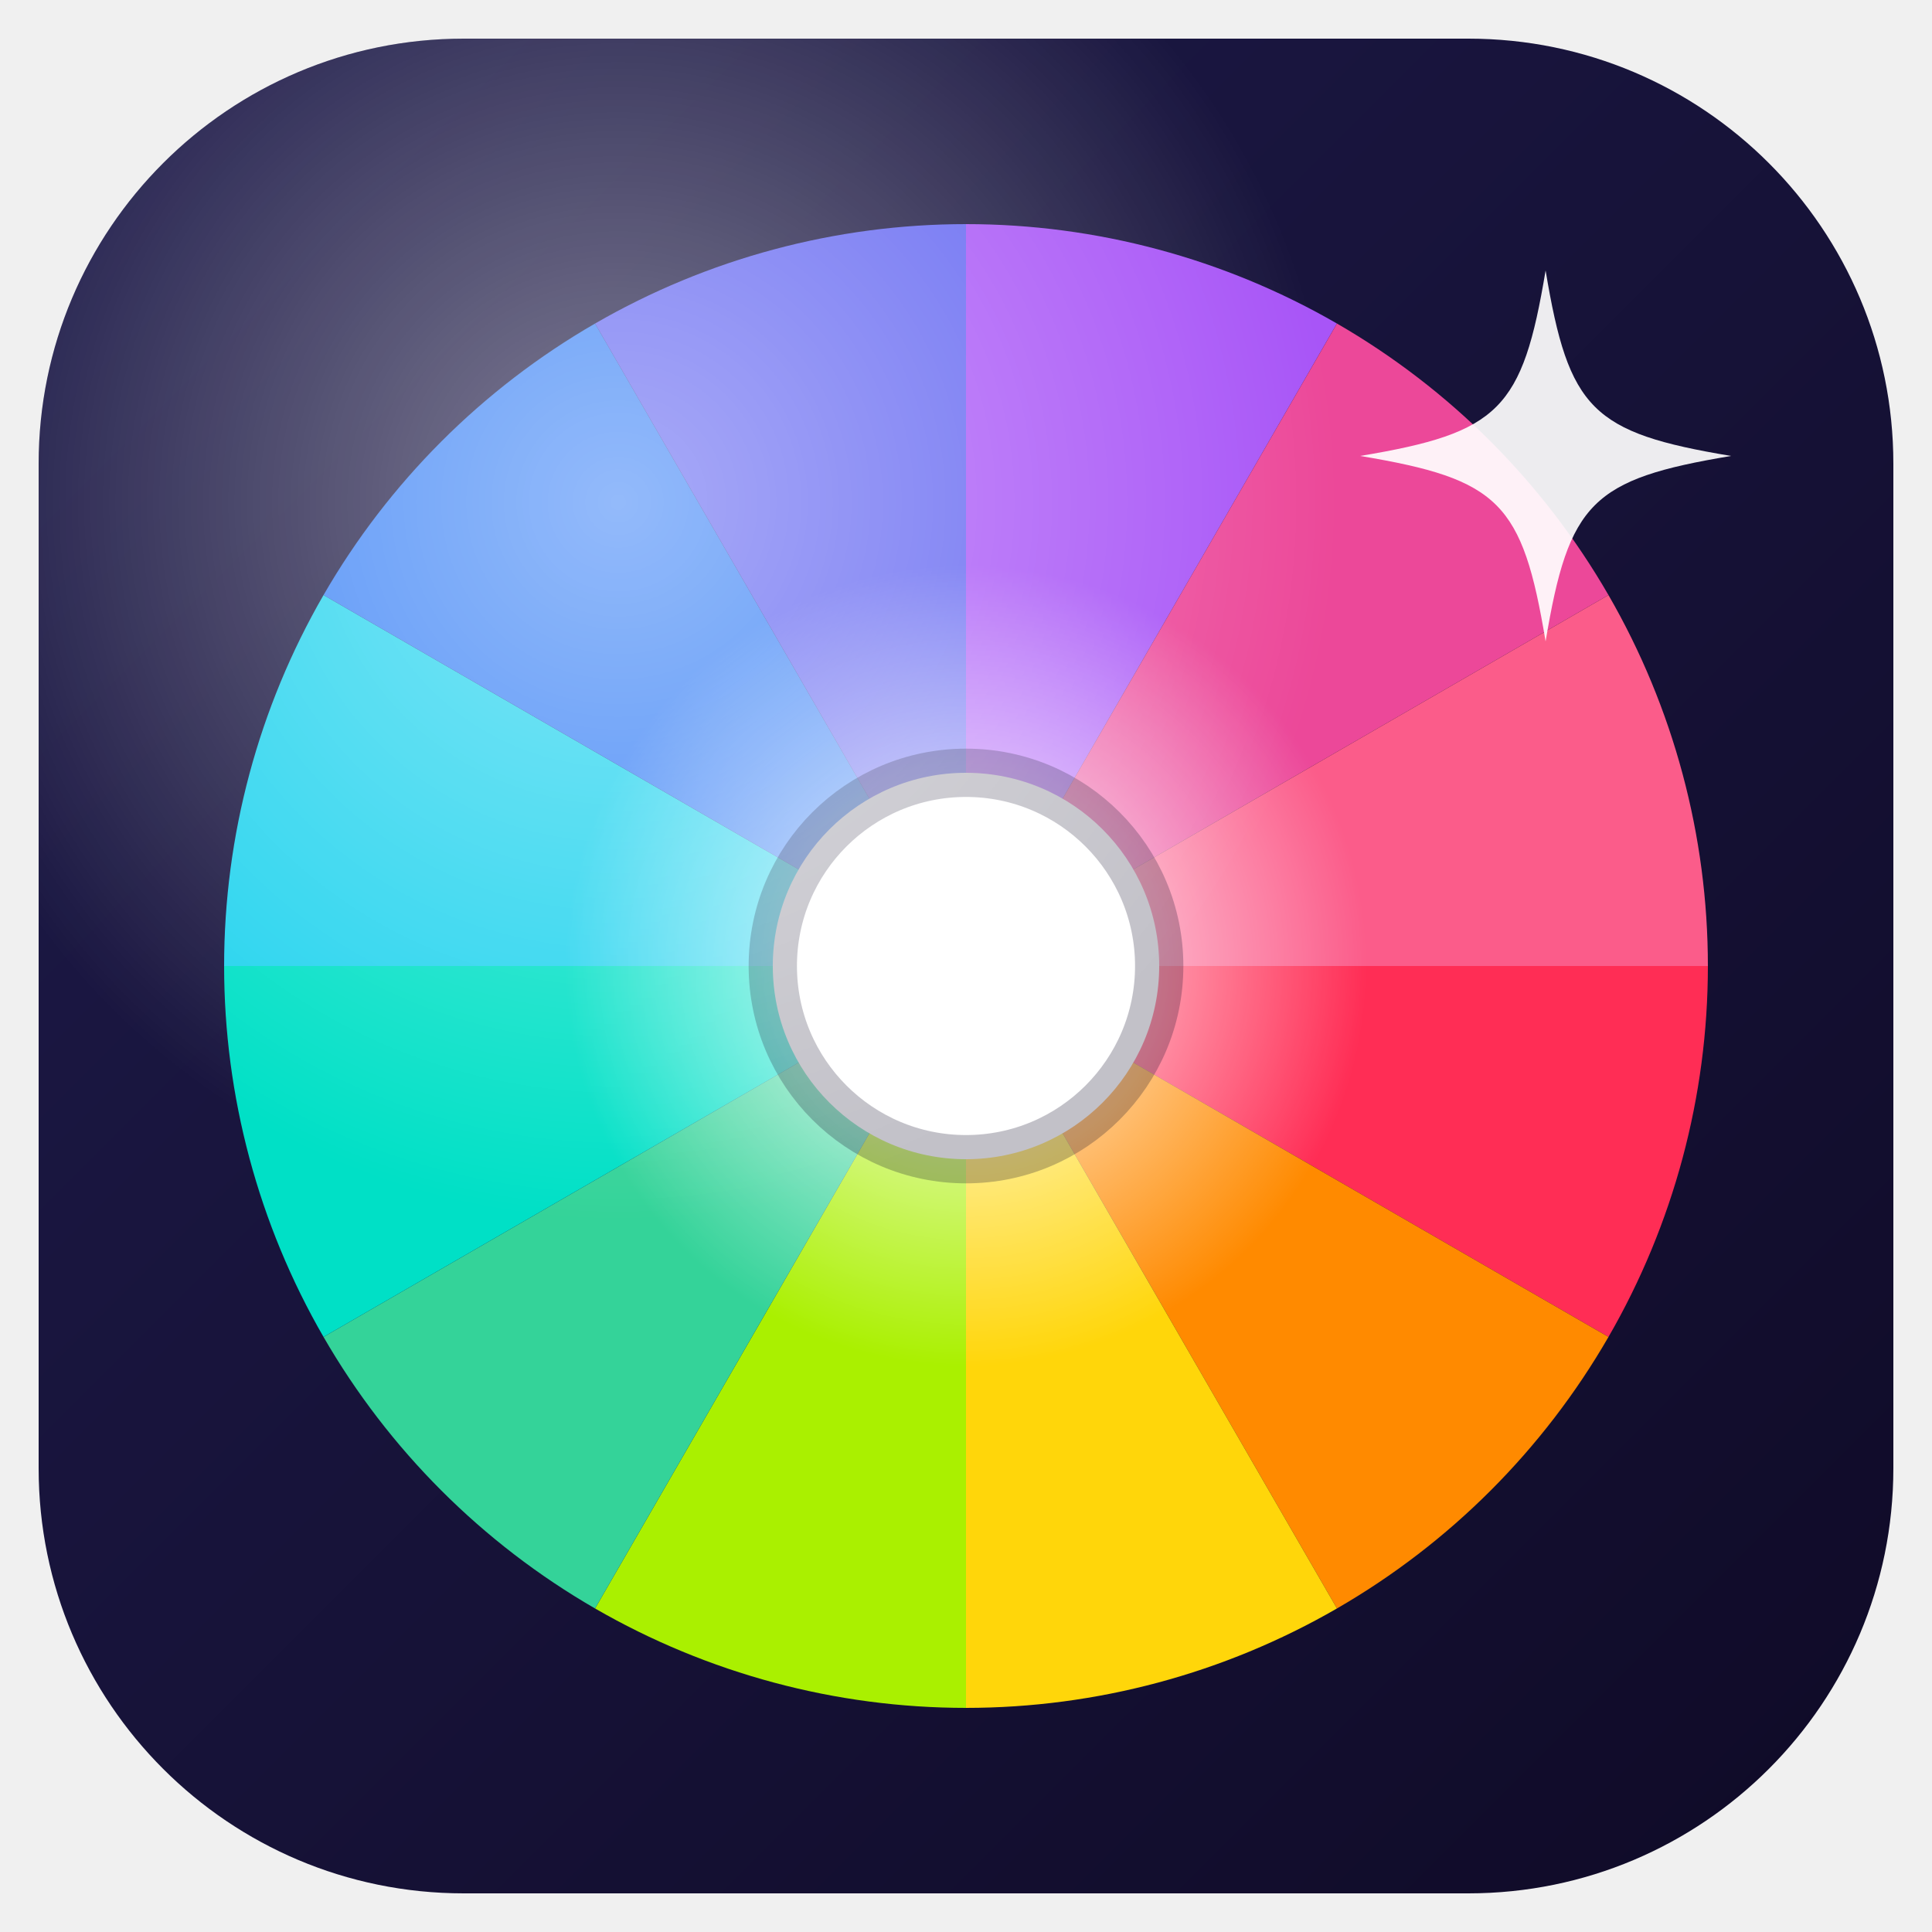
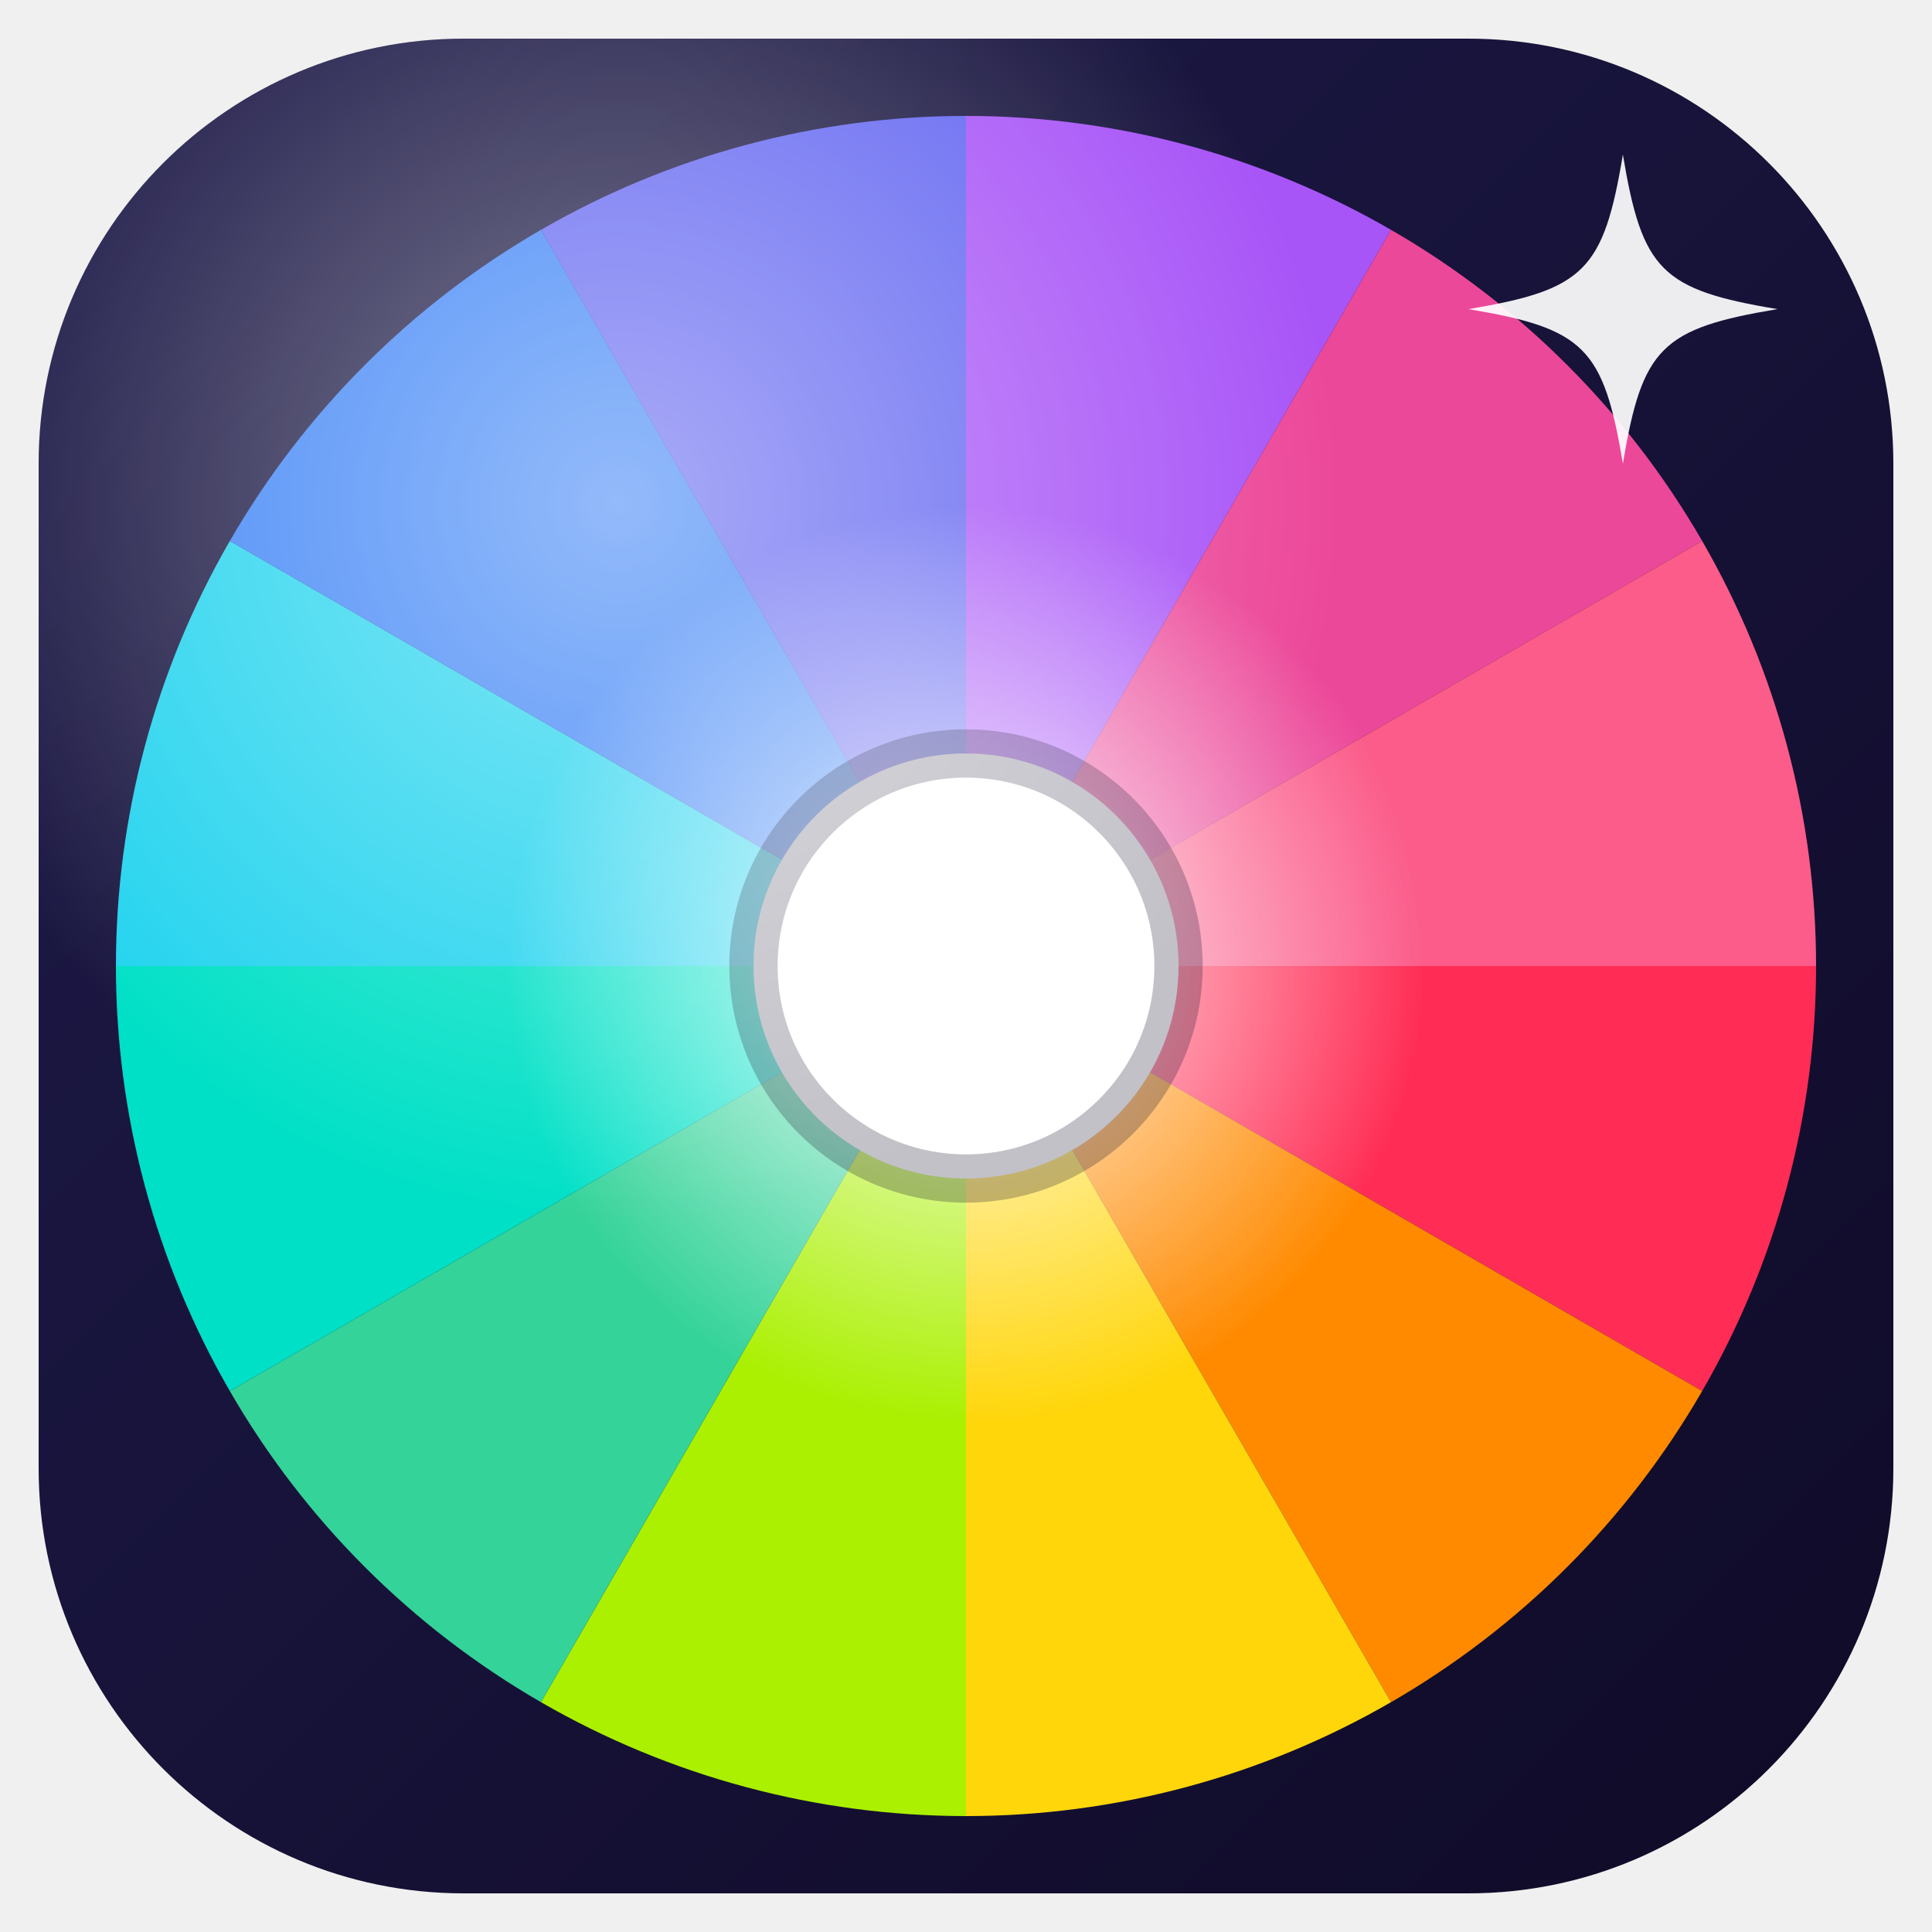
<svg xmlns="http://www.w3.org/2000/svg" width="100" height="100" viewBox="0 0 100 100" fill="none">
  <defs>
    <linearGradient id="bg" x1="0" y1="0" x2="100" y2="100" gradientUnits="userSpaceOnUse">
      <stop offset="0" stop-color="#1e1b4b" />
      <stop offset="1" stop-color="#0f0a26" />
    </linearGradient>
    <radialGradient id="sat" cx="50" cy="50" r="48" gradientUnits="userSpaceOnUse">
      <stop offset="0" stop-color="#ffffff" stop-opacity="0.95" />
      <stop offset="0.45" stop-color="#ffffff" stop-opacity="0" />
    </radialGradient>
    <radialGradient id="gloss" cx="32" cy="26" r="62" gradientUnits="userSpaceOnUse">
      <stop offset="0" stop-color="#ffffff" stop-opacity="0.45" />
      <stop offset="0.6" stop-color="#ffffff" stop-opacity="0" />
    </radialGradient>
    <clipPath id="round">
      <rect x="2" y="2" width="96" height="96" rx="22" />
    </clipPath>
  </defs>
  <g clip-path="url(#round)">
    <rect x="2" y="2" width="96" height="96" fill="url(#bg)" />
-     <g transform="translate(50 50) scale(0.96) translate(-50 -50)">
+     <g transform="translate(50 50) scale(1.10) translate(-50 -50)">
      <path d="M50,50 L90.00,50.00 A40 40 0 0 1 84.64,70.00 Z" fill="#ff2d55" />
      <path d="M50,50 L84.64,70.00 A40 40 0 0 1 70.00,84.64 Z" fill="#ff8a00" />
      <path d="M50,50 L70.00,84.64 A40 40 0 0 1 50.00,90.00 Z" fill="#ffd60a" />
      <path d="M50,50 L50.00,90.00 A40 40 0 0 1 30.00,84.64 Z" fill="#aaf000" />
      <path d="M50,50 L30.00,84.64 A40 40 0 0 1 15.36,70.00 Z" fill="#34d399" />
      <path d="M50,50 L15.36,70.00 A40 40 0 0 1 10.00,50.00 Z" fill="#00e0c6" />
      <path d="M50,50 L10.00,50.00 A40 40 0 0 1 15.36,30.00 Z" fill="#22d3ee" />
      <path d="M50,50 L15.36,30.00 A40 40 0 0 1 30.00,15.36 Z" fill="#3b82f6" />
      <path d="M50,50 L30.00,15.36 A40 40 0 0 1 50.00,10.00 Z" fill="#6366f1" />
      <path d="M50,50 L50.00,10.00 A40 40 0 0 1 70.00,15.36 Z" fill="#a855f7" />
      <path d="M50,50 L70.00,15.36 A40 40 0 0 1 84.64,30.00 Z" fill="#ec4899" />
      <path d="M50,50 L84.64,30.00 A40 40 0 0 1 90.00,50.00 Z" fill="#fb5c8a" />
      <circle cx="50" cy="50" r="40" fill="url(#sat)" />
    </g>
-     <circle cx="50" cy="50" r="10" fill="#ffffff" stroke="#0f0a26" stroke-opacity="0.25" stroke-width="2.5" />
+     <circle cx="50" cy="50" r="11" fill="#ffffff" stroke="#0f0a26" stroke-opacity="0.25" stroke-width="2.5" />
    <rect x="2" y="2" width="96" height="96" fill="url(#gloss)" />
  </g>
-   <path d="M80 14 C81.2 21.2 82.4 22.4 89.6 23.6 C82.4 24.8 81.2 26 80 33.2 C78.8 26 77.6 24.8 70.4 23.6 C77.6 22.4 78.8 21.2 80 14 Z" fill="#ffffff" fill-opacity="0.92" />
+   <path d="M84 8 C85 14, 86 15, 92 16 C86 17, 85 18, 84 24 C83 18, 82 17, 76 16 C82 15, 83 14, 84 8 Z" fill="#ffffff" fill-opacity="0.92" />
</svg>
